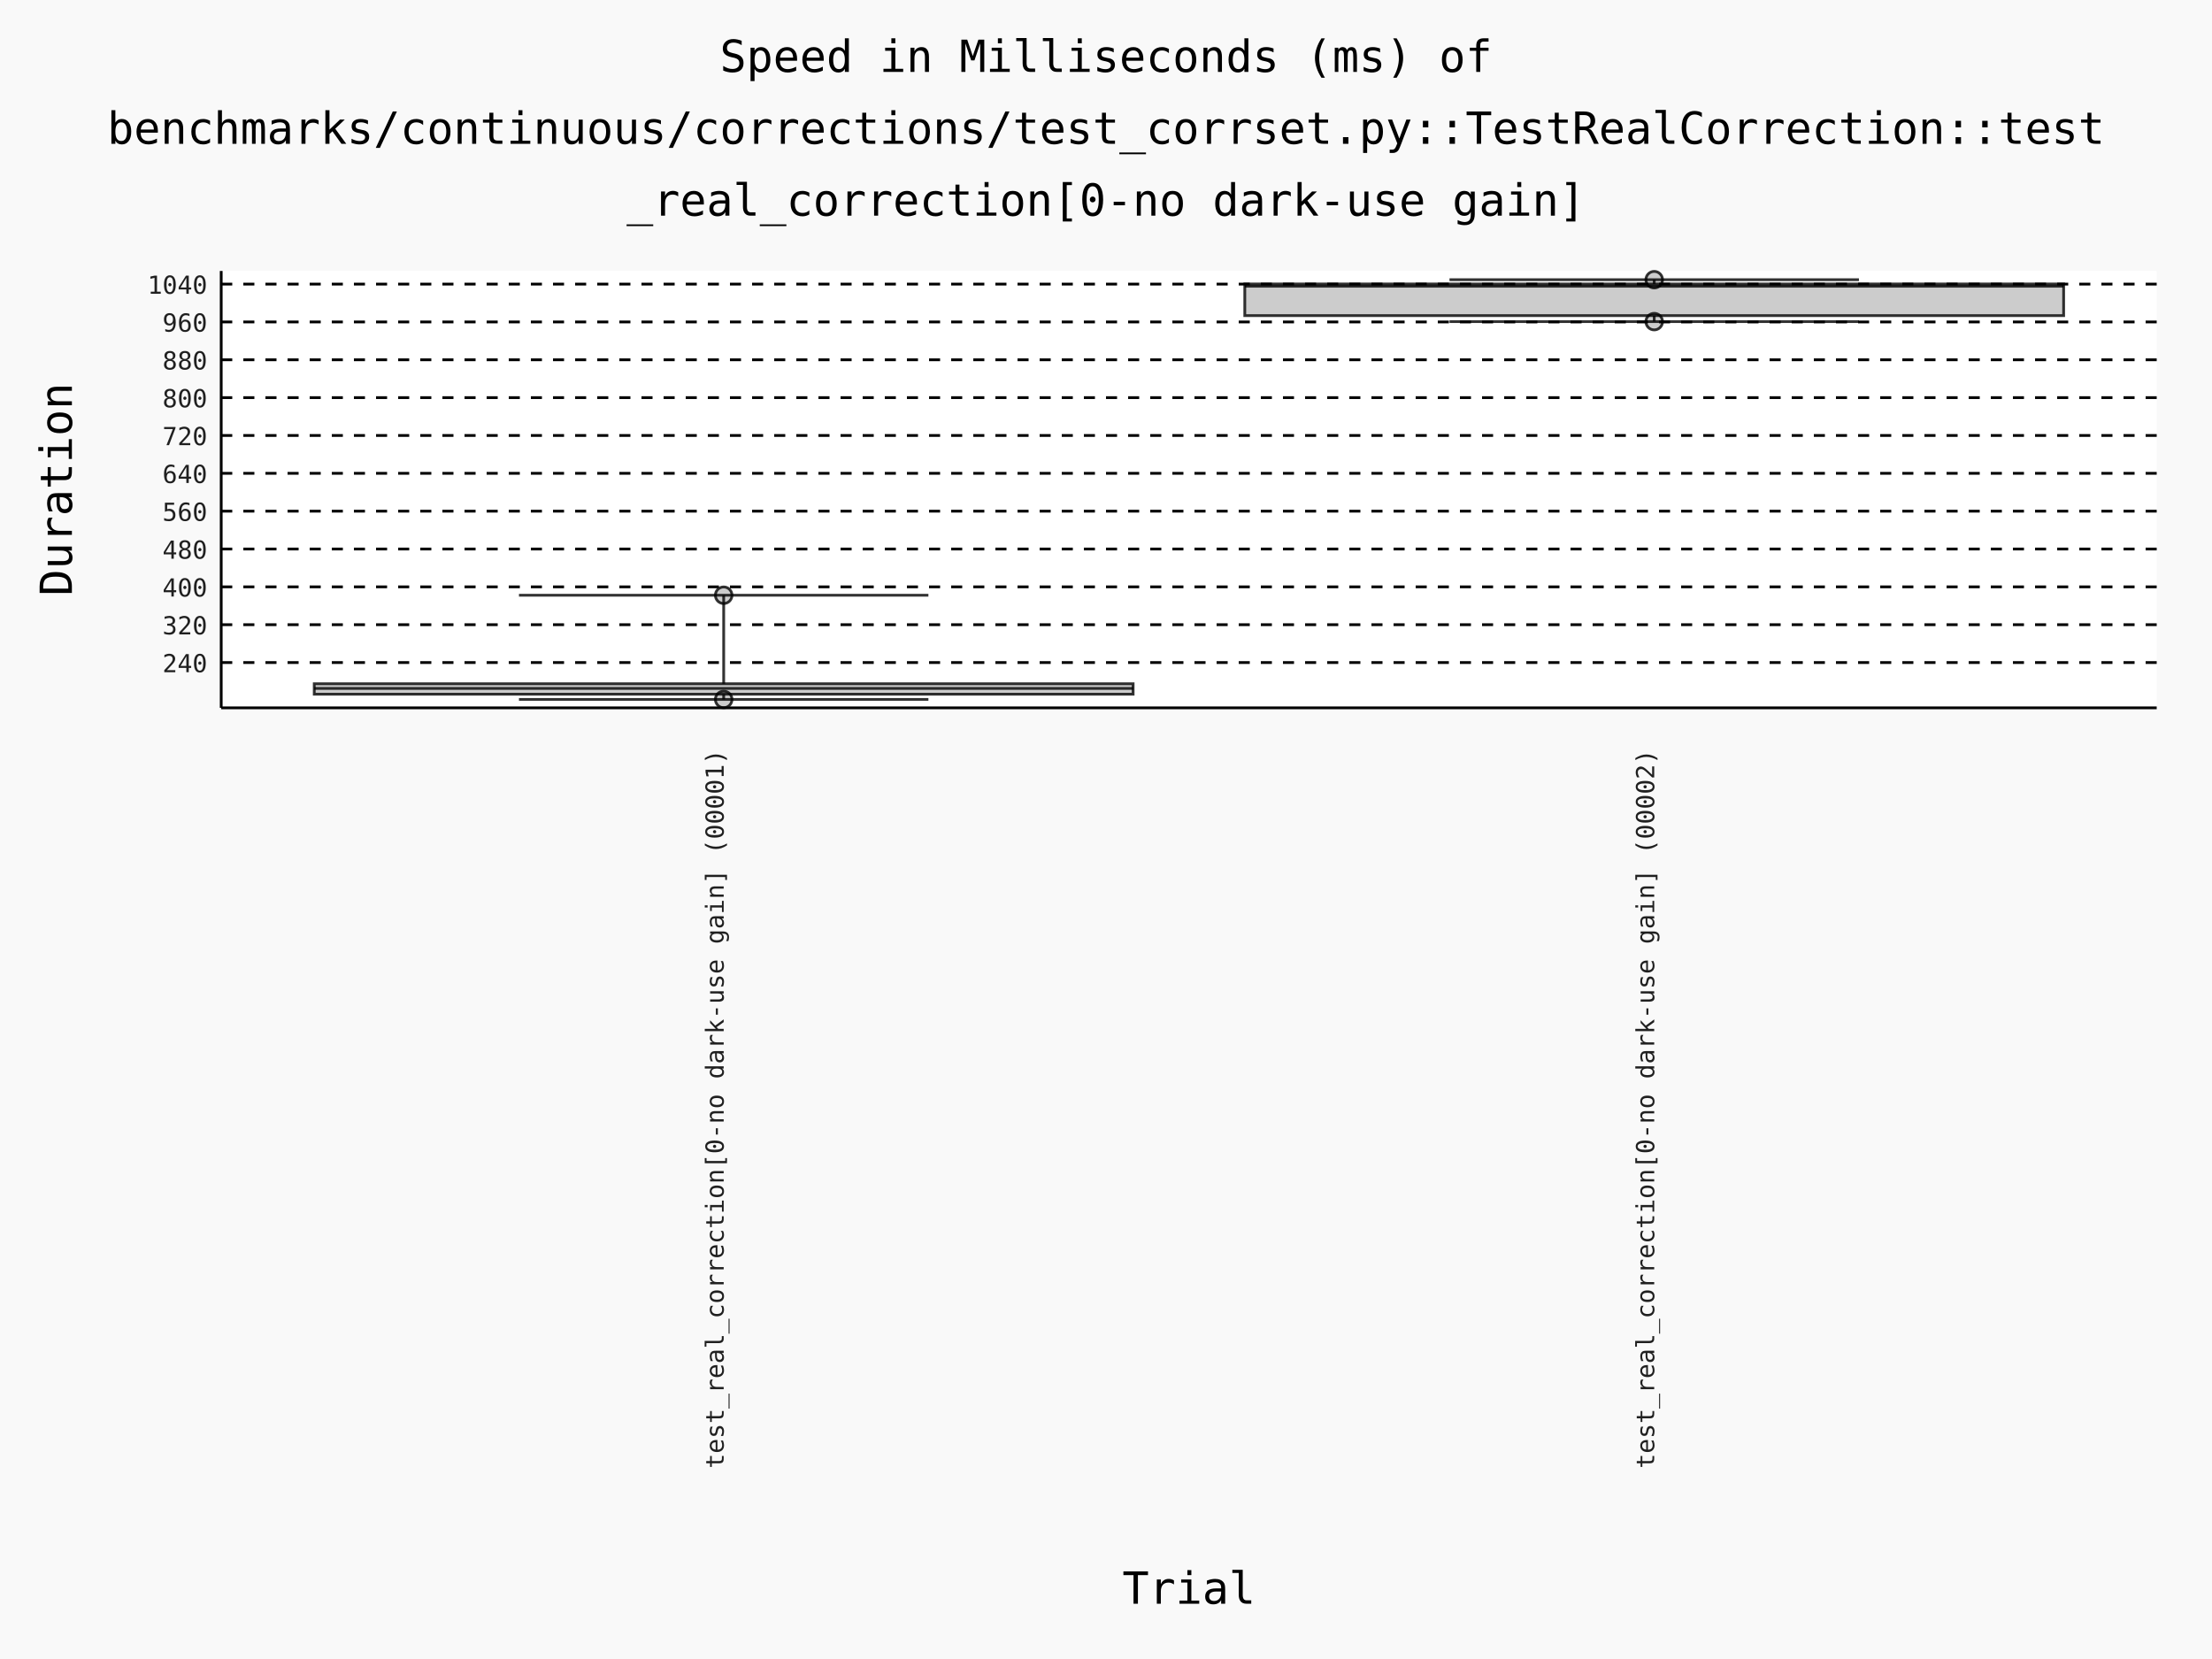
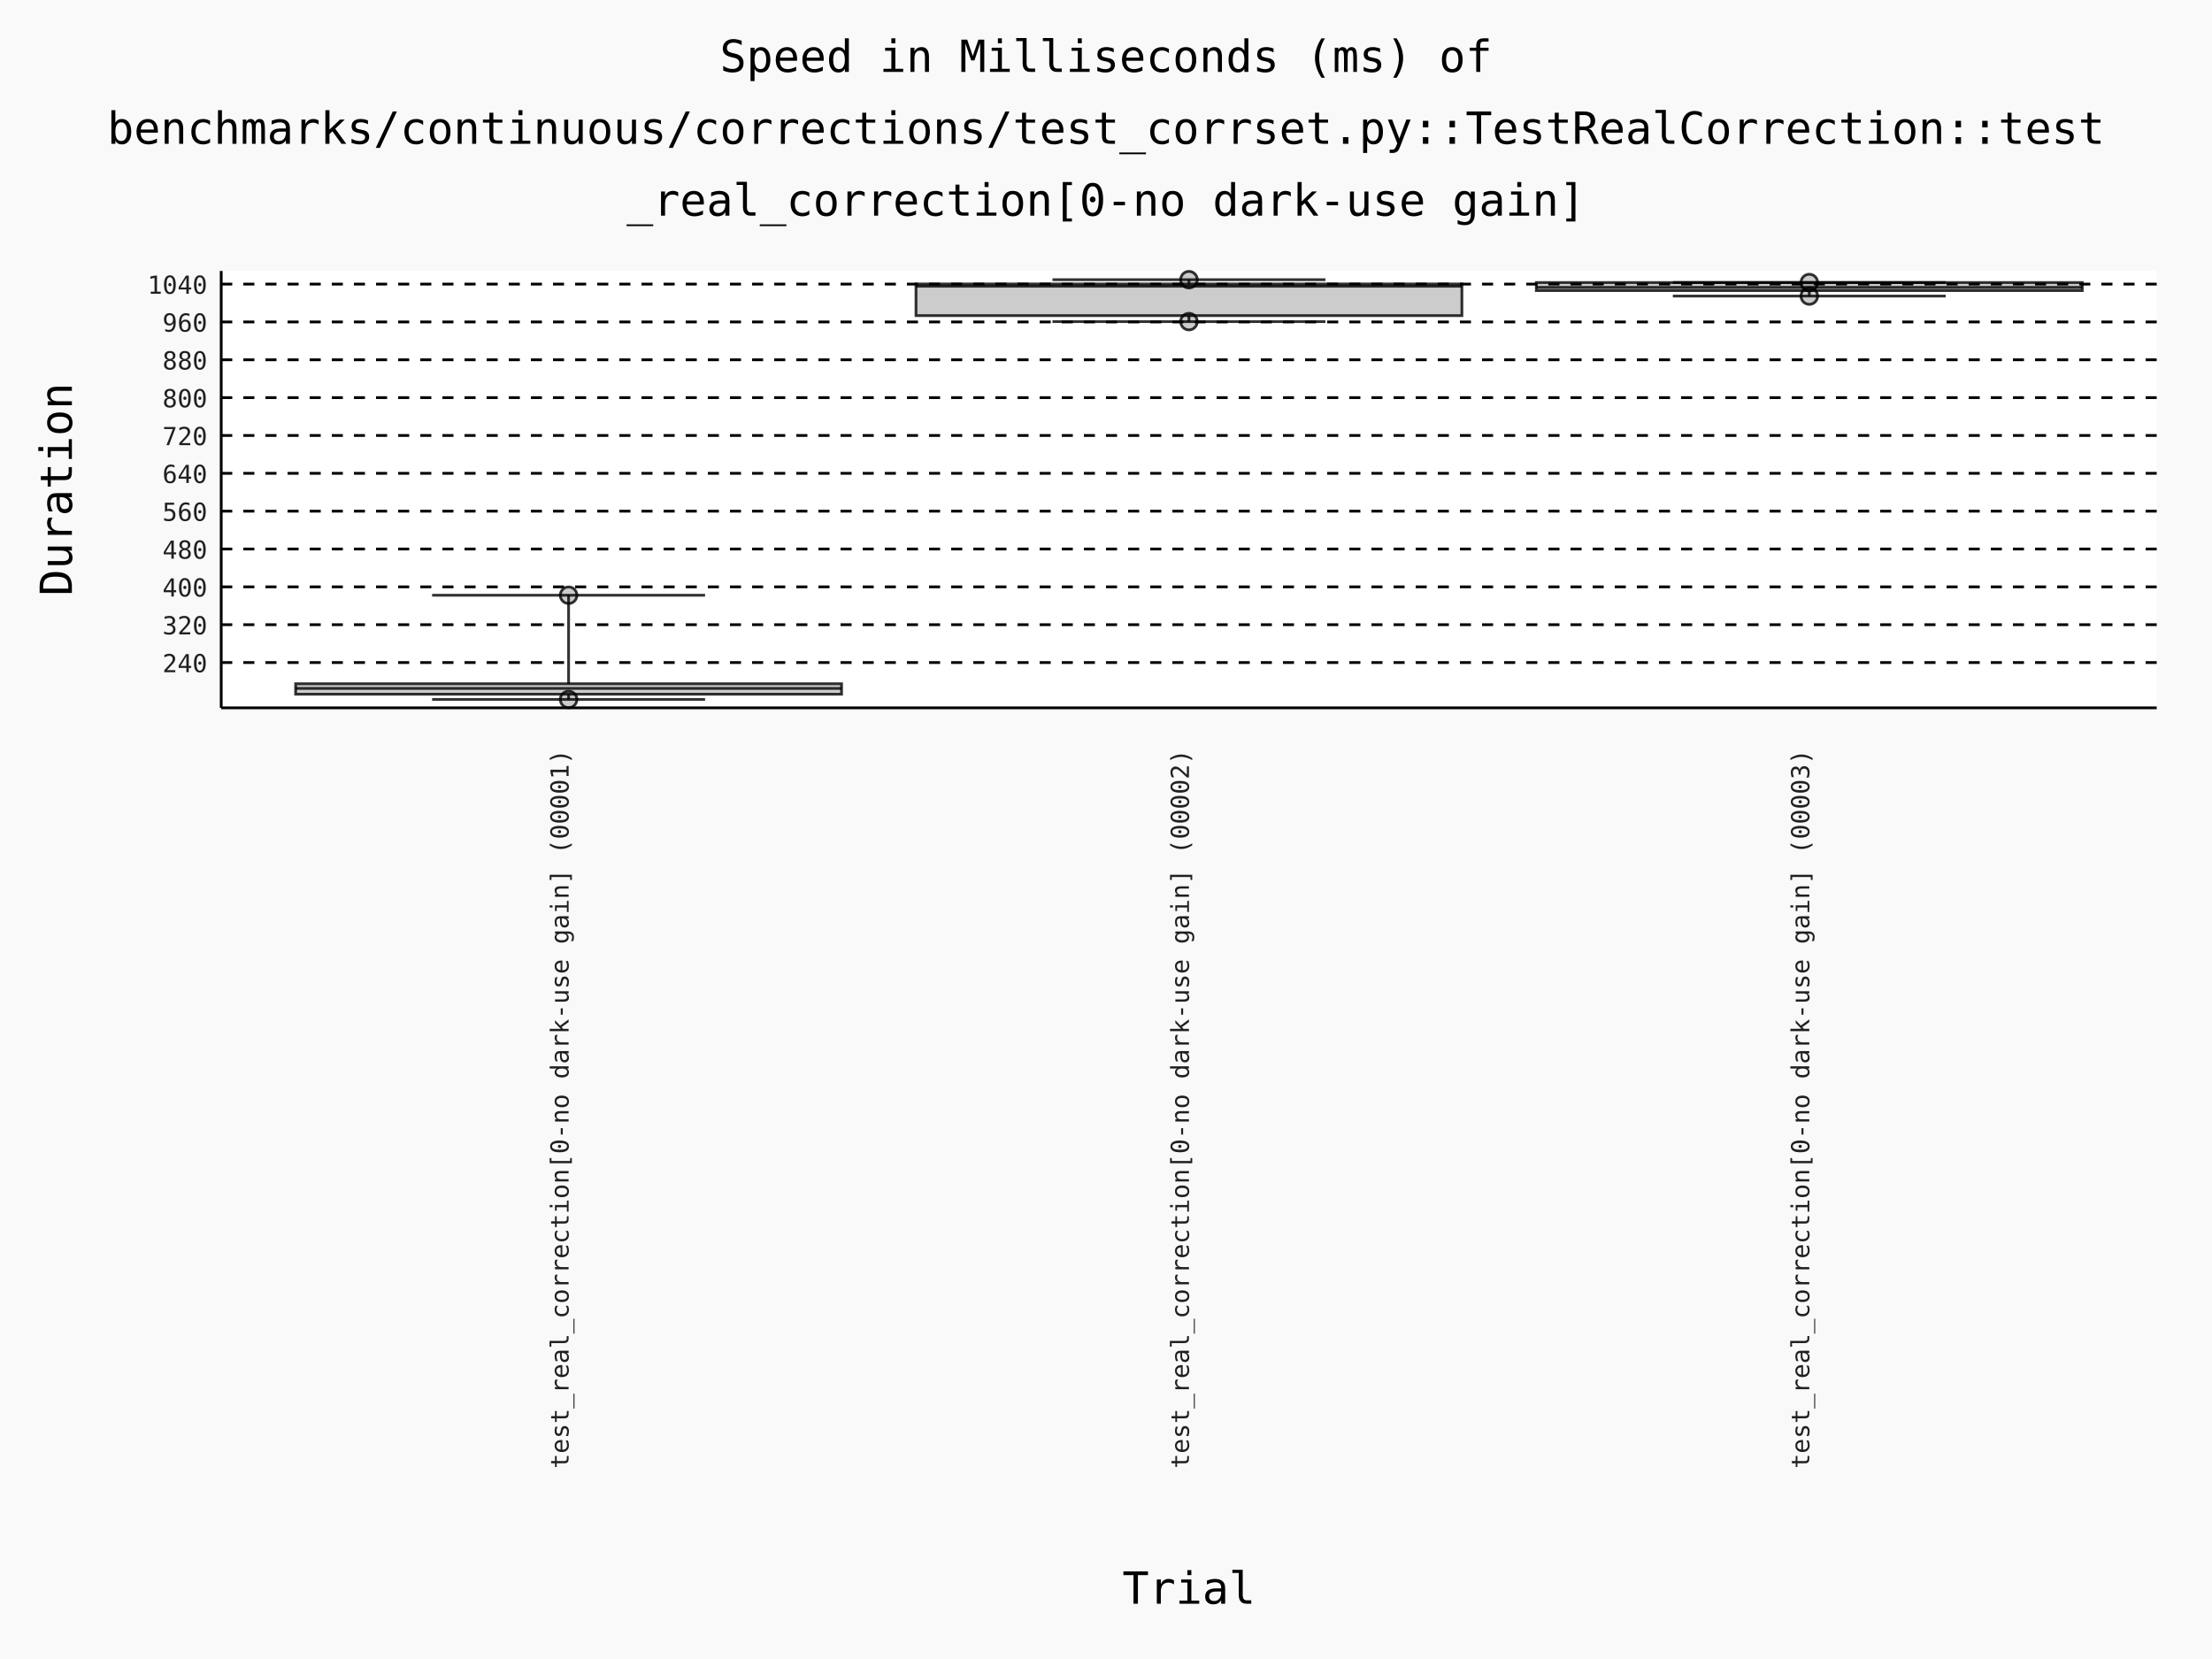
- <svg xmlns="http://www.w3.org/2000/svg" id="chart-3e0a3f81-b2c6-4d12-8aee-872a77598f84" class="pygal-chart" viewBox="0 0 800 600">
+ <svg xmlns="http://www.w3.org/2000/svg" id="chart-94be6b7a-877d-411a-b9fb-4187a155ea71" class="pygal-chart" viewBox="0 0 800 600">
  <defs>
-     <style type="text/css">#chart-3e0a3f81-b2c6-4d12-8aee-872a77598f84{-webkit-user-select:none;-webkit-font-smoothing:antialiased;font-family:Consolas,"Deja Vu Sans Mono","Bitstream Vera Sans Mono","Courier New",monospace}#chart-3e0a3f81-b2c6-4d12-8aee-872a77598f84 .title{font-family:Consolas,"Deja Vu Sans Mono","Bitstream Vera Sans Mono","Courier New",monospace;font-size:16px}#chart-3e0a3f81-b2c6-4d12-8aee-872a77598f84 .legends .legend text{font-family:Consolas,"Deja Vu Sans Mono","Bitstream Vera Sans Mono","Courier New",monospace;font-size:14px}#chart-3e0a3f81-b2c6-4d12-8aee-872a77598f84 .axis text{font-family:Consolas,"Deja Vu Sans Mono","Bitstream Vera Sans Mono","Courier New",monospace;font-size:10px}#chart-3e0a3f81-b2c6-4d12-8aee-872a77598f84 .axis text.major{font-family:Consolas,"Deja Vu Sans Mono","Bitstream Vera Sans Mono","Courier New",monospace;font-size:10px}#chart-3e0a3f81-b2c6-4d12-8aee-872a77598f84 .text-overlay text.value{font-family:Consolas,"Deja Vu Sans Mono","Bitstream Vera Sans Mono","Courier New",monospace;font-size:16px}#chart-3e0a3f81-b2c6-4d12-8aee-872a77598f84 .text-overlay text.label{font-family:Consolas,"Deja Vu Sans Mono","Bitstream Vera Sans Mono","Courier New",monospace;font-size:10px}#chart-3e0a3f81-b2c6-4d12-8aee-872a77598f84 .tooltip{font-family:Consolas,"Deja Vu Sans Mono","Bitstream Vera Sans Mono","Courier New",monospace;font-size:14px}#chart-3e0a3f81-b2c6-4d12-8aee-872a77598f84 text.no_data{font-family:Consolas,"Deja Vu Sans Mono","Bitstream Vera Sans Mono","Courier New",monospace;font-size:64px}
- #chart-3e0a3f81-b2c6-4d12-8aee-872a77598f84{background-color:rgba(249,249,249,1)}#chart-3e0a3f81-b2c6-4d12-8aee-872a77598f84 path,#chart-3e0a3f81-b2c6-4d12-8aee-872a77598f84 line,#chart-3e0a3f81-b2c6-4d12-8aee-872a77598f84 rect,#chart-3e0a3f81-b2c6-4d12-8aee-872a77598f84 circle{-webkit-transition:150ms;-moz-transition:150ms;transition:150ms}#chart-3e0a3f81-b2c6-4d12-8aee-872a77598f84 .graph &gt; .background{fill:rgba(249,249,249,1)}#chart-3e0a3f81-b2c6-4d12-8aee-872a77598f84 .plot &gt; .background{fill:rgba(255,255,255,1)}#chart-3e0a3f81-b2c6-4d12-8aee-872a77598f84 .graph{fill:rgba(0,0,0,.87)}#chart-3e0a3f81-b2c6-4d12-8aee-872a77598f84 text.no_data{fill:rgba(0,0,0,1)}#chart-3e0a3f81-b2c6-4d12-8aee-872a77598f84 .title{fill:rgba(0,0,0,1)}#chart-3e0a3f81-b2c6-4d12-8aee-872a77598f84 .legends .legend text{fill:rgba(0,0,0,.87)}#chart-3e0a3f81-b2c6-4d12-8aee-872a77598f84 .legends .legend:hover text{fill:rgba(0,0,0,1)}#chart-3e0a3f81-b2c6-4d12-8aee-872a77598f84 .axis .line{stroke:rgba(0,0,0,1)}#chart-3e0a3f81-b2c6-4d12-8aee-872a77598f84 .axis .guide.line{stroke:rgba(0,0,0,.54)}#chart-3e0a3f81-b2c6-4d12-8aee-872a77598f84 .axis .major.line{stroke:rgba(0,0,0,.87)}#chart-3e0a3f81-b2c6-4d12-8aee-872a77598f84 .axis text.major{fill:rgba(0,0,0,1)}#chart-3e0a3f81-b2c6-4d12-8aee-872a77598f84 .axis.y .guides:hover .guide.line,#chart-3e0a3f81-b2c6-4d12-8aee-872a77598f84 .line-graph .axis.x .guides:hover .guide.line,#chart-3e0a3f81-b2c6-4d12-8aee-872a77598f84 .stackedline-graph .axis.x .guides:hover .guide.line,#chart-3e0a3f81-b2c6-4d12-8aee-872a77598f84 .xy-graph .axis.x .guides:hover .guide.line{stroke:rgba(0,0,0,1)}#chart-3e0a3f81-b2c6-4d12-8aee-872a77598f84 .axis .guides:hover text{fill:rgba(0,0,0,1)}#chart-3e0a3f81-b2c6-4d12-8aee-872a77598f84 .reactive{fill-opacity:.7;stroke-opacity:.8;stroke-width:1}#chart-3e0a3f81-b2c6-4d12-8aee-872a77598f84 .ci{stroke:rgba(0,0,0,.87)}#chart-3e0a3f81-b2c6-4d12-8aee-872a77598f84 .reactive.active,#chart-3e0a3f81-b2c6-4d12-8aee-872a77598f84 .active .reactive{fill-opacity:.8;stroke-opacity:.9;stroke-width:4}#chart-3e0a3f81-b2c6-4d12-8aee-872a77598f84 .ci .reactive.active{stroke-width:1.5}#chart-3e0a3f81-b2c6-4d12-8aee-872a77598f84 .series text{fill:rgba(0,0,0,1)}#chart-3e0a3f81-b2c6-4d12-8aee-872a77598f84 .tooltip rect{fill:rgba(255,255,255,1);stroke:rgba(0,0,0,1);-webkit-transition:opacity 150ms;-moz-transition:opacity 150ms;transition:opacity 150ms}#chart-3e0a3f81-b2c6-4d12-8aee-872a77598f84 .tooltip .label{fill:rgba(0,0,0,.87)}#chart-3e0a3f81-b2c6-4d12-8aee-872a77598f84 .tooltip .label{fill:rgba(0,0,0,.87)}#chart-3e0a3f81-b2c6-4d12-8aee-872a77598f84 .tooltip .legend{font-size:.8em;fill:rgba(0,0,0,.54)}#chart-3e0a3f81-b2c6-4d12-8aee-872a77598f84 .tooltip .x_label{font-size:.6em;fill:rgba(0,0,0,1)}#chart-3e0a3f81-b2c6-4d12-8aee-872a77598f84 .tooltip .xlink{font-size:.5em;text-decoration:underline}#chart-3e0a3f81-b2c6-4d12-8aee-872a77598f84 .tooltip .value{font-size:1.5em}#chart-3e0a3f81-b2c6-4d12-8aee-872a77598f84 .bound{font-size:.5em}#chart-3e0a3f81-b2c6-4d12-8aee-872a77598f84 .max-value{font-size:.75em;fill:rgba(0,0,0,.54)}#chart-3e0a3f81-b2c6-4d12-8aee-872a77598f84 .map-element{fill:rgba(255,255,255,1);stroke:rgba(0,0,0,.54) !important}#chart-3e0a3f81-b2c6-4d12-8aee-872a77598f84 .map-element .reactive{fill-opacity:inherit;stroke-opacity:inherit}#chart-3e0a3f81-b2c6-4d12-8aee-872a77598f84 .color-0,#chart-3e0a3f81-b2c6-4d12-8aee-872a77598f84 .color-0 a:visited{stroke:#000000;fill:#000000}#chart-3e0a3f81-b2c6-4d12-8aee-872a77598f84 .color-1,#chart-3e0a3f81-b2c6-4d12-8aee-872a77598f84 .color-1 a:visited{stroke:#000000;fill:#000000}#chart-3e0a3f81-b2c6-4d12-8aee-872a77598f84 .text-overlay .color-0 text{fill:white}#chart-3e0a3f81-b2c6-4d12-8aee-872a77598f84 .text-overlay .color-1 text{fill:white}
- #chart-3e0a3f81-b2c6-4d12-8aee-872a77598f84 text.no_data{text-anchor:middle}#chart-3e0a3f81-b2c6-4d12-8aee-872a77598f84 .guide.line{fill:none}#chart-3e0a3f81-b2c6-4d12-8aee-872a77598f84 .centered{text-anchor:middle}#chart-3e0a3f81-b2c6-4d12-8aee-872a77598f84 .title{text-anchor:middle}#chart-3e0a3f81-b2c6-4d12-8aee-872a77598f84 .legends .legend text{fill-opacity:1}#chart-3e0a3f81-b2c6-4d12-8aee-872a77598f84 .axis.x text{text-anchor:middle}#chart-3e0a3f81-b2c6-4d12-8aee-872a77598f84 .axis.x:not(.web) text[transform]{text-anchor:start}#chart-3e0a3f81-b2c6-4d12-8aee-872a77598f84 .axis.x:not(.web) text[transform].backwards{text-anchor:end}#chart-3e0a3f81-b2c6-4d12-8aee-872a77598f84 .axis.y text{text-anchor:end}#chart-3e0a3f81-b2c6-4d12-8aee-872a77598f84 .axis.y text[transform].backwards{text-anchor:start}#chart-3e0a3f81-b2c6-4d12-8aee-872a77598f84 .axis.y2 text{text-anchor:start}#chart-3e0a3f81-b2c6-4d12-8aee-872a77598f84 .axis.y2 text[transform].backwards{text-anchor:end}#chart-3e0a3f81-b2c6-4d12-8aee-872a77598f84 .axis .guide.line{stroke-dasharray:4,4;stroke:black}#chart-3e0a3f81-b2c6-4d12-8aee-872a77598f84 .axis .major.guide.line{stroke-dasharray:6,6;stroke:black}#chart-3e0a3f81-b2c6-4d12-8aee-872a77598f84 .horizontal .axis.y .guide.line,#chart-3e0a3f81-b2c6-4d12-8aee-872a77598f84 .horizontal .axis.y2 .guide.line,#chart-3e0a3f81-b2c6-4d12-8aee-872a77598f84 .vertical .axis.x .guide.line{opacity:0}#chart-3e0a3f81-b2c6-4d12-8aee-872a77598f84 .horizontal .axis.always_show .guide.line,#chart-3e0a3f81-b2c6-4d12-8aee-872a77598f84 .vertical .axis.always_show .guide.line{opacity:1 !important}#chart-3e0a3f81-b2c6-4d12-8aee-872a77598f84 .axis.y .guides:hover .guide.line,#chart-3e0a3f81-b2c6-4d12-8aee-872a77598f84 .axis.y2 .guides:hover .guide.line,#chart-3e0a3f81-b2c6-4d12-8aee-872a77598f84 .axis.x .guides:hover .guide.line{opacity:1}#chart-3e0a3f81-b2c6-4d12-8aee-872a77598f84 .axis .guides:hover text{opacity:1}#chart-3e0a3f81-b2c6-4d12-8aee-872a77598f84 .nofill{fill:none}#chart-3e0a3f81-b2c6-4d12-8aee-872a77598f84 .subtle-fill{fill-opacity:.2}#chart-3e0a3f81-b2c6-4d12-8aee-872a77598f84 .dot{stroke-width:1px;fill-opacity:1;stroke-opacity:1}#chart-3e0a3f81-b2c6-4d12-8aee-872a77598f84 .dot.active{stroke-width:5px}#chart-3e0a3f81-b2c6-4d12-8aee-872a77598f84 .dot.negative{fill:transparent}#chart-3e0a3f81-b2c6-4d12-8aee-872a77598f84 text,#chart-3e0a3f81-b2c6-4d12-8aee-872a77598f84 tspan{stroke:none !important}#chart-3e0a3f81-b2c6-4d12-8aee-872a77598f84 .series text.active{opacity:1}#chart-3e0a3f81-b2c6-4d12-8aee-872a77598f84 .tooltip rect{fill-opacity:.95;stroke-width:.5}#chart-3e0a3f81-b2c6-4d12-8aee-872a77598f84 .tooltip text{fill-opacity:1}#chart-3e0a3f81-b2c6-4d12-8aee-872a77598f84 .showable{visibility:hidden}#chart-3e0a3f81-b2c6-4d12-8aee-872a77598f84 .showable.shown{visibility:visible}#chart-3e0a3f81-b2c6-4d12-8aee-872a77598f84 .gauge-background{fill:rgba(229,229,229,1);stroke:none}#chart-3e0a3f81-b2c6-4d12-8aee-872a77598f84 .bg-lines{stroke:rgba(249,249,249,1);stroke-width:2px}
+     <style type="text/css">#chart-94be6b7a-877d-411a-b9fb-4187a155ea71{-webkit-user-select:none;-webkit-font-smoothing:antialiased;font-family:Consolas,"Deja Vu Sans Mono","Bitstream Vera Sans Mono","Courier New",monospace}#chart-94be6b7a-877d-411a-b9fb-4187a155ea71 .title{font-family:Consolas,"Deja Vu Sans Mono","Bitstream Vera Sans Mono","Courier New",monospace;font-size:16px}#chart-94be6b7a-877d-411a-b9fb-4187a155ea71 .legends .legend text{font-family:Consolas,"Deja Vu Sans Mono","Bitstream Vera Sans Mono","Courier New",monospace;font-size:14px}#chart-94be6b7a-877d-411a-b9fb-4187a155ea71 .axis text{font-family:Consolas,"Deja Vu Sans Mono","Bitstream Vera Sans Mono","Courier New",monospace;font-size:10px}#chart-94be6b7a-877d-411a-b9fb-4187a155ea71 .axis text.major{font-family:Consolas,"Deja Vu Sans Mono","Bitstream Vera Sans Mono","Courier New",monospace;font-size:10px}#chart-94be6b7a-877d-411a-b9fb-4187a155ea71 .text-overlay text.value{font-family:Consolas,"Deja Vu Sans Mono","Bitstream Vera Sans Mono","Courier New",monospace;font-size:16px}#chart-94be6b7a-877d-411a-b9fb-4187a155ea71 .text-overlay text.label{font-family:Consolas,"Deja Vu Sans Mono","Bitstream Vera Sans Mono","Courier New",monospace;font-size:10px}#chart-94be6b7a-877d-411a-b9fb-4187a155ea71 .tooltip{font-family:Consolas,"Deja Vu Sans Mono","Bitstream Vera Sans Mono","Courier New",monospace;font-size:14px}#chart-94be6b7a-877d-411a-b9fb-4187a155ea71 text.no_data{font-family:Consolas,"Deja Vu Sans Mono","Bitstream Vera Sans Mono","Courier New",monospace;font-size:64px}
+ #chart-94be6b7a-877d-411a-b9fb-4187a155ea71{background-color:rgba(249,249,249,1)}#chart-94be6b7a-877d-411a-b9fb-4187a155ea71 path,#chart-94be6b7a-877d-411a-b9fb-4187a155ea71 line,#chart-94be6b7a-877d-411a-b9fb-4187a155ea71 rect,#chart-94be6b7a-877d-411a-b9fb-4187a155ea71 circle{-webkit-transition:150ms;-moz-transition:150ms;transition:150ms}#chart-94be6b7a-877d-411a-b9fb-4187a155ea71 .graph &gt; .background{fill:rgba(249,249,249,1)}#chart-94be6b7a-877d-411a-b9fb-4187a155ea71 .plot &gt; .background{fill:rgba(255,255,255,1)}#chart-94be6b7a-877d-411a-b9fb-4187a155ea71 .graph{fill:rgba(0,0,0,.87)}#chart-94be6b7a-877d-411a-b9fb-4187a155ea71 text.no_data{fill:rgba(0,0,0,1)}#chart-94be6b7a-877d-411a-b9fb-4187a155ea71 .title{fill:rgba(0,0,0,1)}#chart-94be6b7a-877d-411a-b9fb-4187a155ea71 .legends .legend text{fill:rgba(0,0,0,.87)}#chart-94be6b7a-877d-411a-b9fb-4187a155ea71 .legends .legend:hover text{fill:rgba(0,0,0,1)}#chart-94be6b7a-877d-411a-b9fb-4187a155ea71 .axis .line{stroke:rgba(0,0,0,1)}#chart-94be6b7a-877d-411a-b9fb-4187a155ea71 .axis .guide.line{stroke:rgba(0,0,0,.54)}#chart-94be6b7a-877d-411a-b9fb-4187a155ea71 .axis .major.line{stroke:rgba(0,0,0,.87)}#chart-94be6b7a-877d-411a-b9fb-4187a155ea71 .axis text.major{fill:rgba(0,0,0,1)}#chart-94be6b7a-877d-411a-b9fb-4187a155ea71 .axis.y .guides:hover .guide.line,#chart-94be6b7a-877d-411a-b9fb-4187a155ea71 .line-graph .axis.x .guides:hover .guide.line,#chart-94be6b7a-877d-411a-b9fb-4187a155ea71 .stackedline-graph .axis.x .guides:hover .guide.line,#chart-94be6b7a-877d-411a-b9fb-4187a155ea71 .xy-graph .axis.x .guides:hover .guide.line{stroke:rgba(0,0,0,1)}#chart-94be6b7a-877d-411a-b9fb-4187a155ea71 .axis .guides:hover text{fill:rgba(0,0,0,1)}#chart-94be6b7a-877d-411a-b9fb-4187a155ea71 .reactive{fill-opacity:.7;stroke-opacity:.8;stroke-width:1}#chart-94be6b7a-877d-411a-b9fb-4187a155ea71 .ci{stroke:rgba(0,0,0,.87)}#chart-94be6b7a-877d-411a-b9fb-4187a155ea71 .reactive.active,#chart-94be6b7a-877d-411a-b9fb-4187a155ea71 .active .reactive{fill-opacity:.8;stroke-opacity:.9;stroke-width:4}#chart-94be6b7a-877d-411a-b9fb-4187a155ea71 .ci .reactive.active{stroke-width:1.5}#chart-94be6b7a-877d-411a-b9fb-4187a155ea71 .series text{fill:rgba(0,0,0,1)}#chart-94be6b7a-877d-411a-b9fb-4187a155ea71 .tooltip rect{fill:rgba(255,255,255,1);stroke:rgba(0,0,0,1);-webkit-transition:opacity 150ms;-moz-transition:opacity 150ms;transition:opacity 150ms}#chart-94be6b7a-877d-411a-b9fb-4187a155ea71 .tooltip .label{fill:rgba(0,0,0,.87)}#chart-94be6b7a-877d-411a-b9fb-4187a155ea71 .tooltip .label{fill:rgba(0,0,0,.87)}#chart-94be6b7a-877d-411a-b9fb-4187a155ea71 .tooltip .legend{font-size:.8em;fill:rgba(0,0,0,.54)}#chart-94be6b7a-877d-411a-b9fb-4187a155ea71 .tooltip .x_label{font-size:.6em;fill:rgba(0,0,0,1)}#chart-94be6b7a-877d-411a-b9fb-4187a155ea71 .tooltip .xlink{font-size:.5em;text-decoration:underline}#chart-94be6b7a-877d-411a-b9fb-4187a155ea71 .tooltip .value{font-size:1.5em}#chart-94be6b7a-877d-411a-b9fb-4187a155ea71 .bound{font-size:.5em}#chart-94be6b7a-877d-411a-b9fb-4187a155ea71 .max-value{font-size:.75em;fill:rgba(0,0,0,.54)}#chart-94be6b7a-877d-411a-b9fb-4187a155ea71 .map-element{fill:rgba(255,255,255,1);stroke:rgba(0,0,0,.54) !important}#chart-94be6b7a-877d-411a-b9fb-4187a155ea71 .map-element .reactive{fill-opacity:inherit;stroke-opacity:inherit}#chart-94be6b7a-877d-411a-b9fb-4187a155ea71 .color-0,#chart-94be6b7a-877d-411a-b9fb-4187a155ea71 .color-0 a:visited{stroke:#000000;fill:#000000}#chart-94be6b7a-877d-411a-b9fb-4187a155ea71 .color-1,#chart-94be6b7a-877d-411a-b9fb-4187a155ea71 .color-1 a:visited{stroke:#000000;fill:#000000}#chart-94be6b7a-877d-411a-b9fb-4187a155ea71 .color-2,#chart-94be6b7a-877d-411a-b9fb-4187a155ea71 .color-2 a:visited{stroke:#000000;fill:#000000}#chart-94be6b7a-877d-411a-b9fb-4187a155ea71 .text-overlay .color-0 text{fill:white}#chart-94be6b7a-877d-411a-b9fb-4187a155ea71 .text-overlay .color-1 text{fill:white}#chart-94be6b7a-877d-411a-b9fb-4187a155ea71 .text-overlay .color-2 text{fill:white}
+ #chart-94be6b7a-877d-411a-b9fb-4187a155ea71 text.no_data{text-anchor:middle}#chart-94be6b7a-877d-411a-b9fb-4187a155ea71 .guide.line{fill:none}#chart-94be6b7a-877d-411a-b9fb-4187a155ea71 .centered{text-anchor:middle}#chart-94be6b7a-877d-411a-b9fb-4187a155ea71 .title{text-anchor:middle}#chart-94be6b7a-877d-411a-b9fb-4187a155ea71 .legends .legend text{fill-opacity:1}#chart-94be6b7a-877d-411a-b9fb-4187a155ea71 .axis.x text{text-anchor:middle}#chart-94be6b7a-877d-411a-b9fb-4187a155ea71 .axis.x:not(.web) text[transform]{text-anchor:start}#chart-94be6b7a-877d-411a-b9fb-4187a155ea71 .axis.x:not(.web) text[transform].backwards{text-anchor:end}#chart-94be6b7a-877d-411a-b9fb-4187a155ea71 .axis.y text{text-anchor:end}#chart-94be6b7a-877d-411a-b9fb-4187a155ea71 .axis.y text[transform].backwards{text-anchor:start}#chart-94be6b7a-877d-411a-b9fb-4187a155ea71 .axis.y2 text{text-anchor:start}#chart-94be6b7a-877d-411a-b9fb-4187a155ea71 .axis.y2 text[transform].backwards{text-anchor:end}#chart-94be6b7a-877d-411a-b9fb-4187a155ea71 .axis .guide.line{stroke-dasharray:4,4;stroke:black}#chart-94be6b7a-877d-411a-b9fb-4187a155ea71 .axis .major.guide.line{stroke-dasharray:6,6;stroke:black}#chart-94be6b7a-877d-411a-b9fb-4187a155ea71 .horizontal .axis.y .guide.line,#chart-94be6b7a-877d-411a-b9fb-4187a155ea71 .horizontal .axis.y2 .guide.line,#chart-94be6b7a-877d-411a-b9fb-4187a155ea71 .vertical .axis.x .guide.line{opacity:0}#chart-94be6b7a-877d-411a-b9fb-4187a155ea71 .horizontal .axis.always_show .guide.line,#chart-94be6b7a-877d-411a-b9fb-4187a155ea71 .vertical .axis.always_show .guide.line{opacity:1 !important}#chart-94be6b7a-877d-411a-b9fb-4187a155ea71 .axis.y .guides:hover .guide.line,#chart-94be6b7a-877d-411a-b9fb-4187a155ea71 .axis.y2 .guides:hover .guide.line,#chart-94be6b7a-877d-411a-b9fb-4187a155ea71 .axis.x .guides:hover .guide.line{opacity:1}#chart-94be6b7a-877d-411a-b9fb-4187a155ea71 .axis .guides:hover text{opacity:1}#chart-94be6b7a-877d-411a-b9fb-4187a155ea71 .nofill{fill:none}#chart-94be6b7a-877d-411a-b9fb-4187a155ea71 .subtle-fill{fill-opacity:.2}#chart-94be6b7a-877d-411a-b9fb-4187a155ea71 .dot{stroke-width:1px;fill-opacity:1;stroke-opacity:1}#chart-94be6b7a-877d-411a-b9fb-4187a155ea71 .dot.active{stroke-width:5px}#chart-94be6b7a-877d-411a-b9fb-4187a155ea71 .dot.negative{fill:transparent}#chart-94be6b7a-877d-411a-b9fb-4187a155ea71 text,#chart-94be6b7a-877d-411a-b9fb-4187a155ea71 tspan{stroke:none !important}#chart-94be6b7a-877d-411a-b9fb-4187a155ea71 .series text.active{opacity:1}#chart-94be6b7a-877d-411a-b9fb-4187a155ea71 .tooltip rect{fill-opacity:.95;stroke-width:.5}#chart-94be6b7a-877d-411a-b9fb-4187a155ea71 .tooltip text{fill-opacity:1}#chart-94be6b7a-877d-411a-b9fb-4187a155ea71 .showable{visibility:hidden}#chart-94be6b7a-877d-411a-b9fb-4187a155ea71 .showable.shown{visibility:visible}#chart-94be6b7a-877d-411a-b9fb-4187a155ea71 .gauge-background{fill:rgba(229,229,229,1);stroke:none}#chart-94be6b7a-877d-411a-b9fb-4187a155ea71 .bg-lines{stroke:rgba(249,249,249,1);stroke-width:2px}
.tooltip .value{font-size:1em !important}.axis text{font-size:9px !important}</style>
  </defs>
  <g class="graph custombox-graph vertical">
    <rect x="0" y="0" width="800" height="600" class="background" />
    <g transform="translate(80, 98)" class="plot">
      <rect x="0" y="0" width="700.0" height="158.0" class="background" />
      <g class="axis y always_show">
        <path d="M0 158 h700" class="line" />
        <g class="guides">
          <path d="M0 141.617 h700" class="guide line" />
          <text x="-5" y="145.117" class="">240</text>
        </g>
        <g class="guides">
          <path d="M0 127.93 h700" class="guide line" />
          <text x="-5" y="131.43" class="">320</text>
        </g>
        <g class="guides">
          <path d="M0 114.243 h700" class="guide line" />
          <text x="-5" y="117.743" class="">400</text>
        </g>
        <g class="guides">
          <path d="M0 100.557 h700" class="guide line" />
          <text x="-5" y="104.057" class="">480</text>
        </g>
        <g class="guides">
          <path d="M0 86.87 h700" class="guide line" />
          <text x="-5" y="90.37" class="">560</text>
        </g>
        <g class="guides">
          <path d="M0 73.183 h700" class="guide line" />
          <text x="-5" y="76.683" class="">640</text>
        </g>
        <g class="guides">
          <path d="M0 59.496 h700" class="guide line" />
          <text x="-5" y="62.996" class="">720</text>
        </g>
        <g class="guides">
          <path d="M0 45.81 h700" class="guide line" />
          <text x="-5" y="49.31" class="">800</text>
        </g>
        <g class="guides">
          <path d="M0 32.123 h700" class="guide line" />
          <text x="-5" y="35.623" class="">880</text>
        </g>
        <g class="guides">
          <path d="M0 18.436 h700" class="guide line" />
          <text x="-5" y="21.936" class="">960</text>
        </g>
        <g class="guides">
          <path d="M0 4.749 h700" class="guide line" />
          <text x="-5" y="8.249" class="">1040</text>
        </g>
      </g>
      <g class="axis x">
        <path d="M0 0 v158" class="line" />
        <g class="guides">
-           <path d="M181.731 0 v158" class="guide line" />
-           <text x="181.731" y="173.0" class="backwards" transform="rotate(270 181.7308 173)">test_real_correction[0-no dark-use gain] (00001)</text>
+           <path d="M125.641 0 v158" class="guide line" />
+           <text x="125.641" y="173.0" class="backwards" transform="rotate(270 125.641 173)">test_real_correction[0-no dark-use gain] (00001)</text>
        </g>
        <g class="guides">
-           <path d="M518.269 0 v158" class="guide line" />
-           <text x="518.269" y="173.0" class="backwards" transform="rotate(270 518.2692 173)">test_real_correction[0-no dark-use gain] (00002)</text>
+           <path d="M350 0 v158" class="guide line" />
+           <text x="350.0" y="173.0" class="backwards" transform="rotate(270 350 173)">test_real_correction[0-no dark-use gain] (00002)</text>
+         </g>
+         <g class="guides">
+           <path d="M574.359 0 v158" class="guide line" />
+           <text x="574.359" y="173.0" class="backwards" transform="rotate(270 574.359 173)">test_real_correction[0-no dark-use gain] (00003)</text>
        </g>
      </g>
      <g class="series serie-0 color-0">
        <g class="boxes">
          <g class="box">
-             <path stroke-width="3" d="M107.692 154.958 L255.769 154.958" class="reactive tooltip-trigger" />
-             <path stroke-width="3" d="M33.654 150.973 L329.808 150.973" class="reactive tooltip-trigger" />
-             <path stroke-width="3" d="M107.692 117.274 L255.769 117.274" class="reactive tooltip-trigger" />
-             <path stroke-width="2" d="M181.731 154.958 L181.731 153.07" class="reactive tooltip-trigger" />
-             <path stroke-width="2" d="M181.731 117.274 L181.731 149.289" class="reactive tooltip-trigger" />
-             <rect x="33.654" y="149.289" height="3.78" width="296.154" class="subtle-fill reactive tooltip-trigger" />
-             <circle cx="181.731" cy="154.958" r="3" class="subtle-fill reactive tooltip-trigger" />
-             <circle cx="181.731" cy="117.274" r="3" class="subtle-fill reactive tooltip-trigger" />
+             <path stroke-width="3" d="M76.282 154.958 L175 154.958" class="reactive tooltip-trigger" />
+             <path stroke-width="3" d="M26.923 150.973 L224.359 150.973" class="reactive tooltip-trigger" />
+             <path stroke-width="3" d="M76.282 117.274 L175 117.274" class="reactive tooltip-trigger" />
+             <path stroke-width="2" d="M125.641 154.958 L125.641 153.07" class="reactive tooltip-trigger" />
+             <path stroke-width="2" d="M125.641 117.274 L125.641 149.289" class="reactive tooltip-trigger" />
+             <rect x="26.923" y="149.289" height="3.78" width="197.436" class="subtle-fill reactive tooltip-trigger" />
+             <circle cx="125.641" cy="154.958" r="3" class="subtle-fill reactive tooltip-trigger" />
+             <circle cx="125.641" cy="117.274" r="3" class="subtle-fill reactive tooltip-trigger" />
          </g>
        </g>
      </g>
      <g class="series serie-1 color-1">
        <g class="boxes">
          <g class="box">
-             <path stroke-width="3" d="M444.231 18.316 L592.308 18.316" class="reactive tooltip-trigger" />
-             <path stroke-width="3" d="M370.192 5.51 L666.346 5.51" class="reactive tooltip-trigger" />
-             <path stroke-width="3" d="M444.231 3.155 L592.308 3.155" class="reactive tooltip-trigger" />
-             <path stroke-width="2" d="M518.269 18.316 L518.269 16.149" class="reactive tooltip-trigger" />
-             <path stroke-width="2" d="M518.269 3.155 L518.269 4.701" class="reactive tooltip-trigger" />
-             <rect x="370.192" y="4.701" height="11.447" width="296.154" class="subtle-fill reactive tooltip-trigger" />
-             <circle cx="518.269" cy="18.316" r="3" class="subtle-fill reactive tooltip-trigger" />
-             <circle cx="518.269" cy="3.155" r="3" class="subtle-fill reactive tooltip-trigger" />
+             <path stroke-width="3" d="M300.641 18.316 L399.359 18.316" class="reactive tooltip-trigger" />
+             <path stroke-width="3" d="M251.282 5.51 L448.718 5.51" class="reactive tooltip-trigger" />
+             <path stroke-width="3" d="M300.641 3.155 L399.359 3.155" class="reactive tooltip-trigger" />
+             <path stroke-width="2" d="M350 18.316 L350 16.149" class="reactive tooltip-trigger" />
+             <path stroke-width="2" d="M350 3.155 L350 4.701" class="reactive tooltip-trigger" />
+             <rect x="251.282" y="4.701" height="11.447" width="197.436" class="subtle-fill reactive tooltip-trigger" />
+             <circle cx="350.0" cy="18.316" r="3" class="subtle-fill reactive tooltip-trigger" />
+             <circle cx="350.0" cy="3.155" r="3" class="subtle-fill reactive tooltip-trigger" />
+           </g>
+         </g>
+       </g>
+       <g class="series serie-2 color-2">
+         <g class="boxes">
+           <g class="box">
+             <path stroke-width="3" d="M525 9.072 L623.718 9.072" class="reactive tooltip-trigger" />
+             <path stroke-width="3" d="M475.641 5.938 L673.077 5.938" class="reactive tooltip-trigger" />
+             <path stroke-width="3" d="M525 4.184 L623.718 4.184" class="reactive tooltip-trigger" />
+             <path stroke-width="2" d="M574.359 9.072 L574.359 7.094" class="reactive tooltip-trigger" />
+             <path stroke-width="2" d="M574.359 4.184 L574.359 4.186" class="reactive tooltip-trigger" />
+             <rect x="475.641" y="4.186" height="2.908" width="197.436" class="subtle-fill reactive tooltip-trigger" />
+             <circle cx="574.359" cy="9.072" r="3" class="subtle-fill reactive tooltip-trigger" />
+             <circle cx="574.359" cy="4.184" r="3" class="subtle-fill reactive tooltip-trigger" />
          </g>
        </g>
      </g>
    </g>
    <g class="titles">
      <text x="400.0" y="26" class="title plot_title">Speed in Milliseconds (ms) of</text>
      <text x="400.0" y="52" class="title plot_title">benchmarks/continuous/corrections/test_corrset.py::TestRealCorrection::test</text>
      <text x="400.0" y="78" class="title plot_title">_real_correction[0-no dark-use gain]</text>
      <text x="430.0" y="580.0" class="title">Trial</text>
      <text x="0" y="203.0" class="title" transform="rotate(-90 0 177)">Duration</text>
    </g>
    <g transform="translate(80, 98)" class="plot overlay">
      <g class="series serie-0 color-0" />
      <g class="series serie-1 color-1" />
+       <g class="series serie-2 color-2" />
    </g>
    <g transform="translate(80, 98)" class="plot text-overlay">
      <g class="series serie-0 color-0" />
      <g class="series serie-1 color-1" />
+       <g class="series serie-2 color-2" />
    </g>
    <g transform="translate(80, 98)" class="plot tooltip-overlay">
      <g transform="translate(0 0)" style="opacity: 0" class="tooltip">
        <rect rx="0" ry="0" width="0" height="0" class="tooltip-box" />
        <g class="text" />
      </g>
    </g>
  </g>
</svg>
